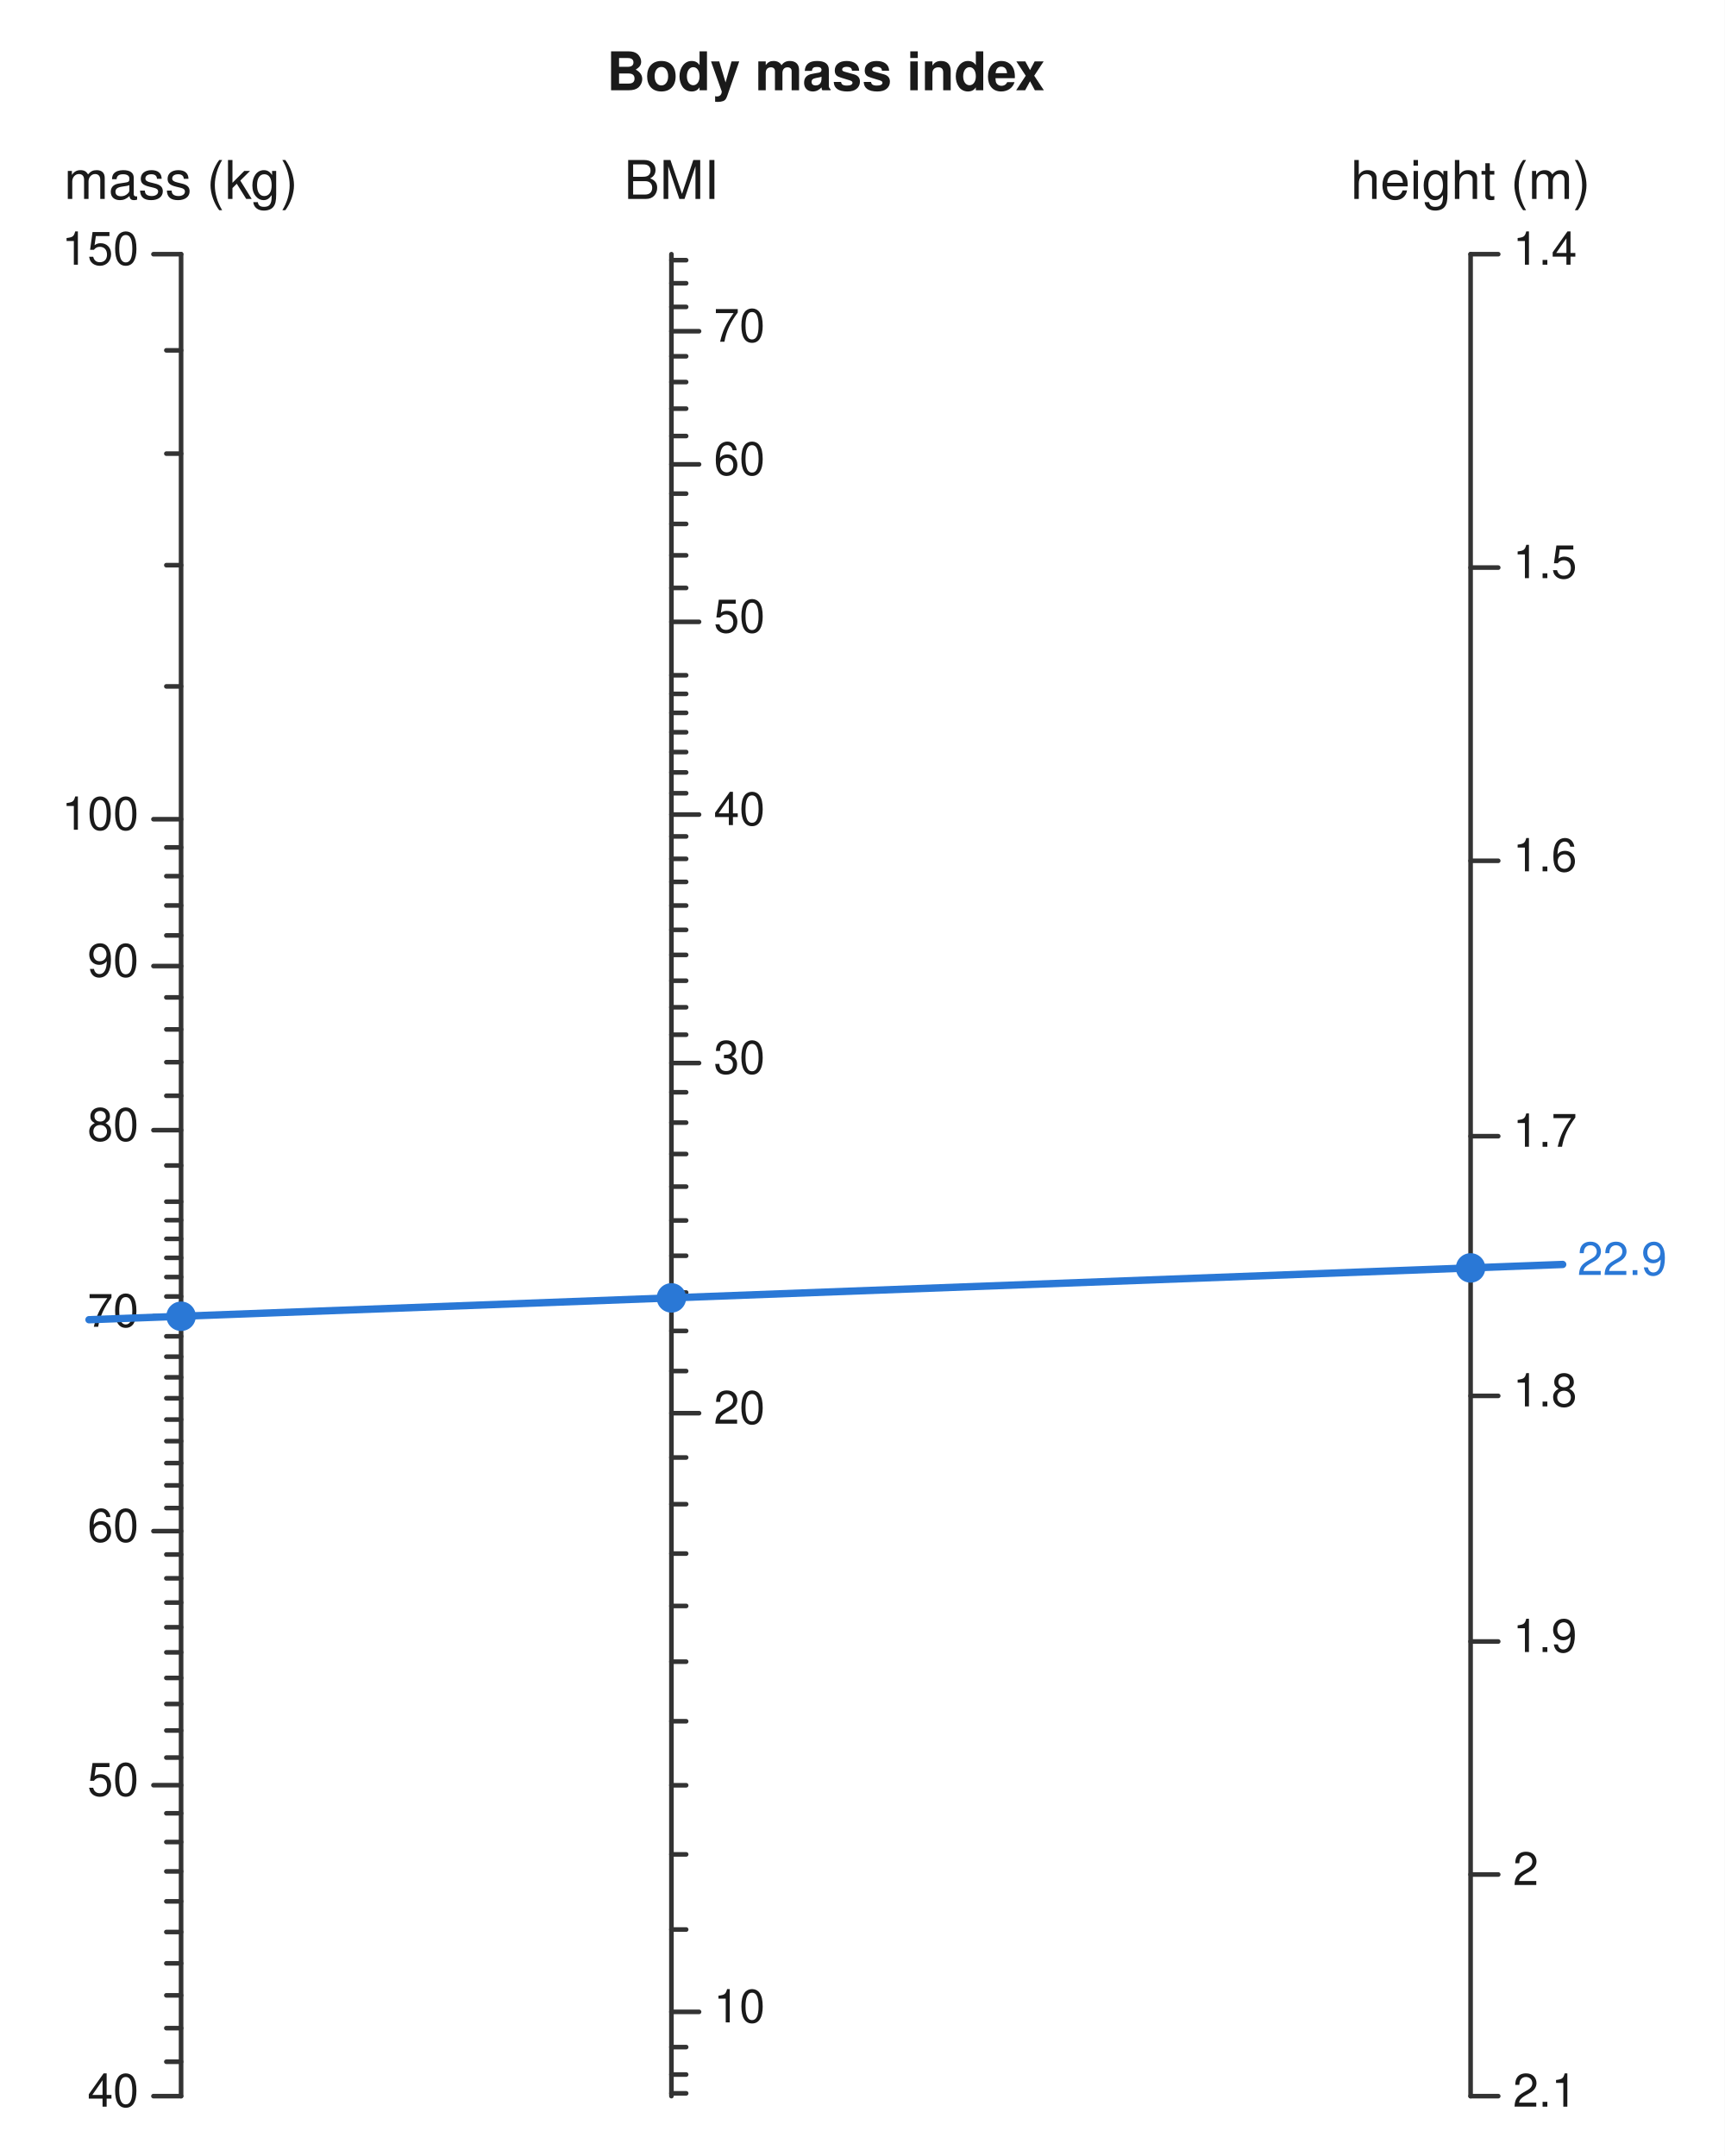
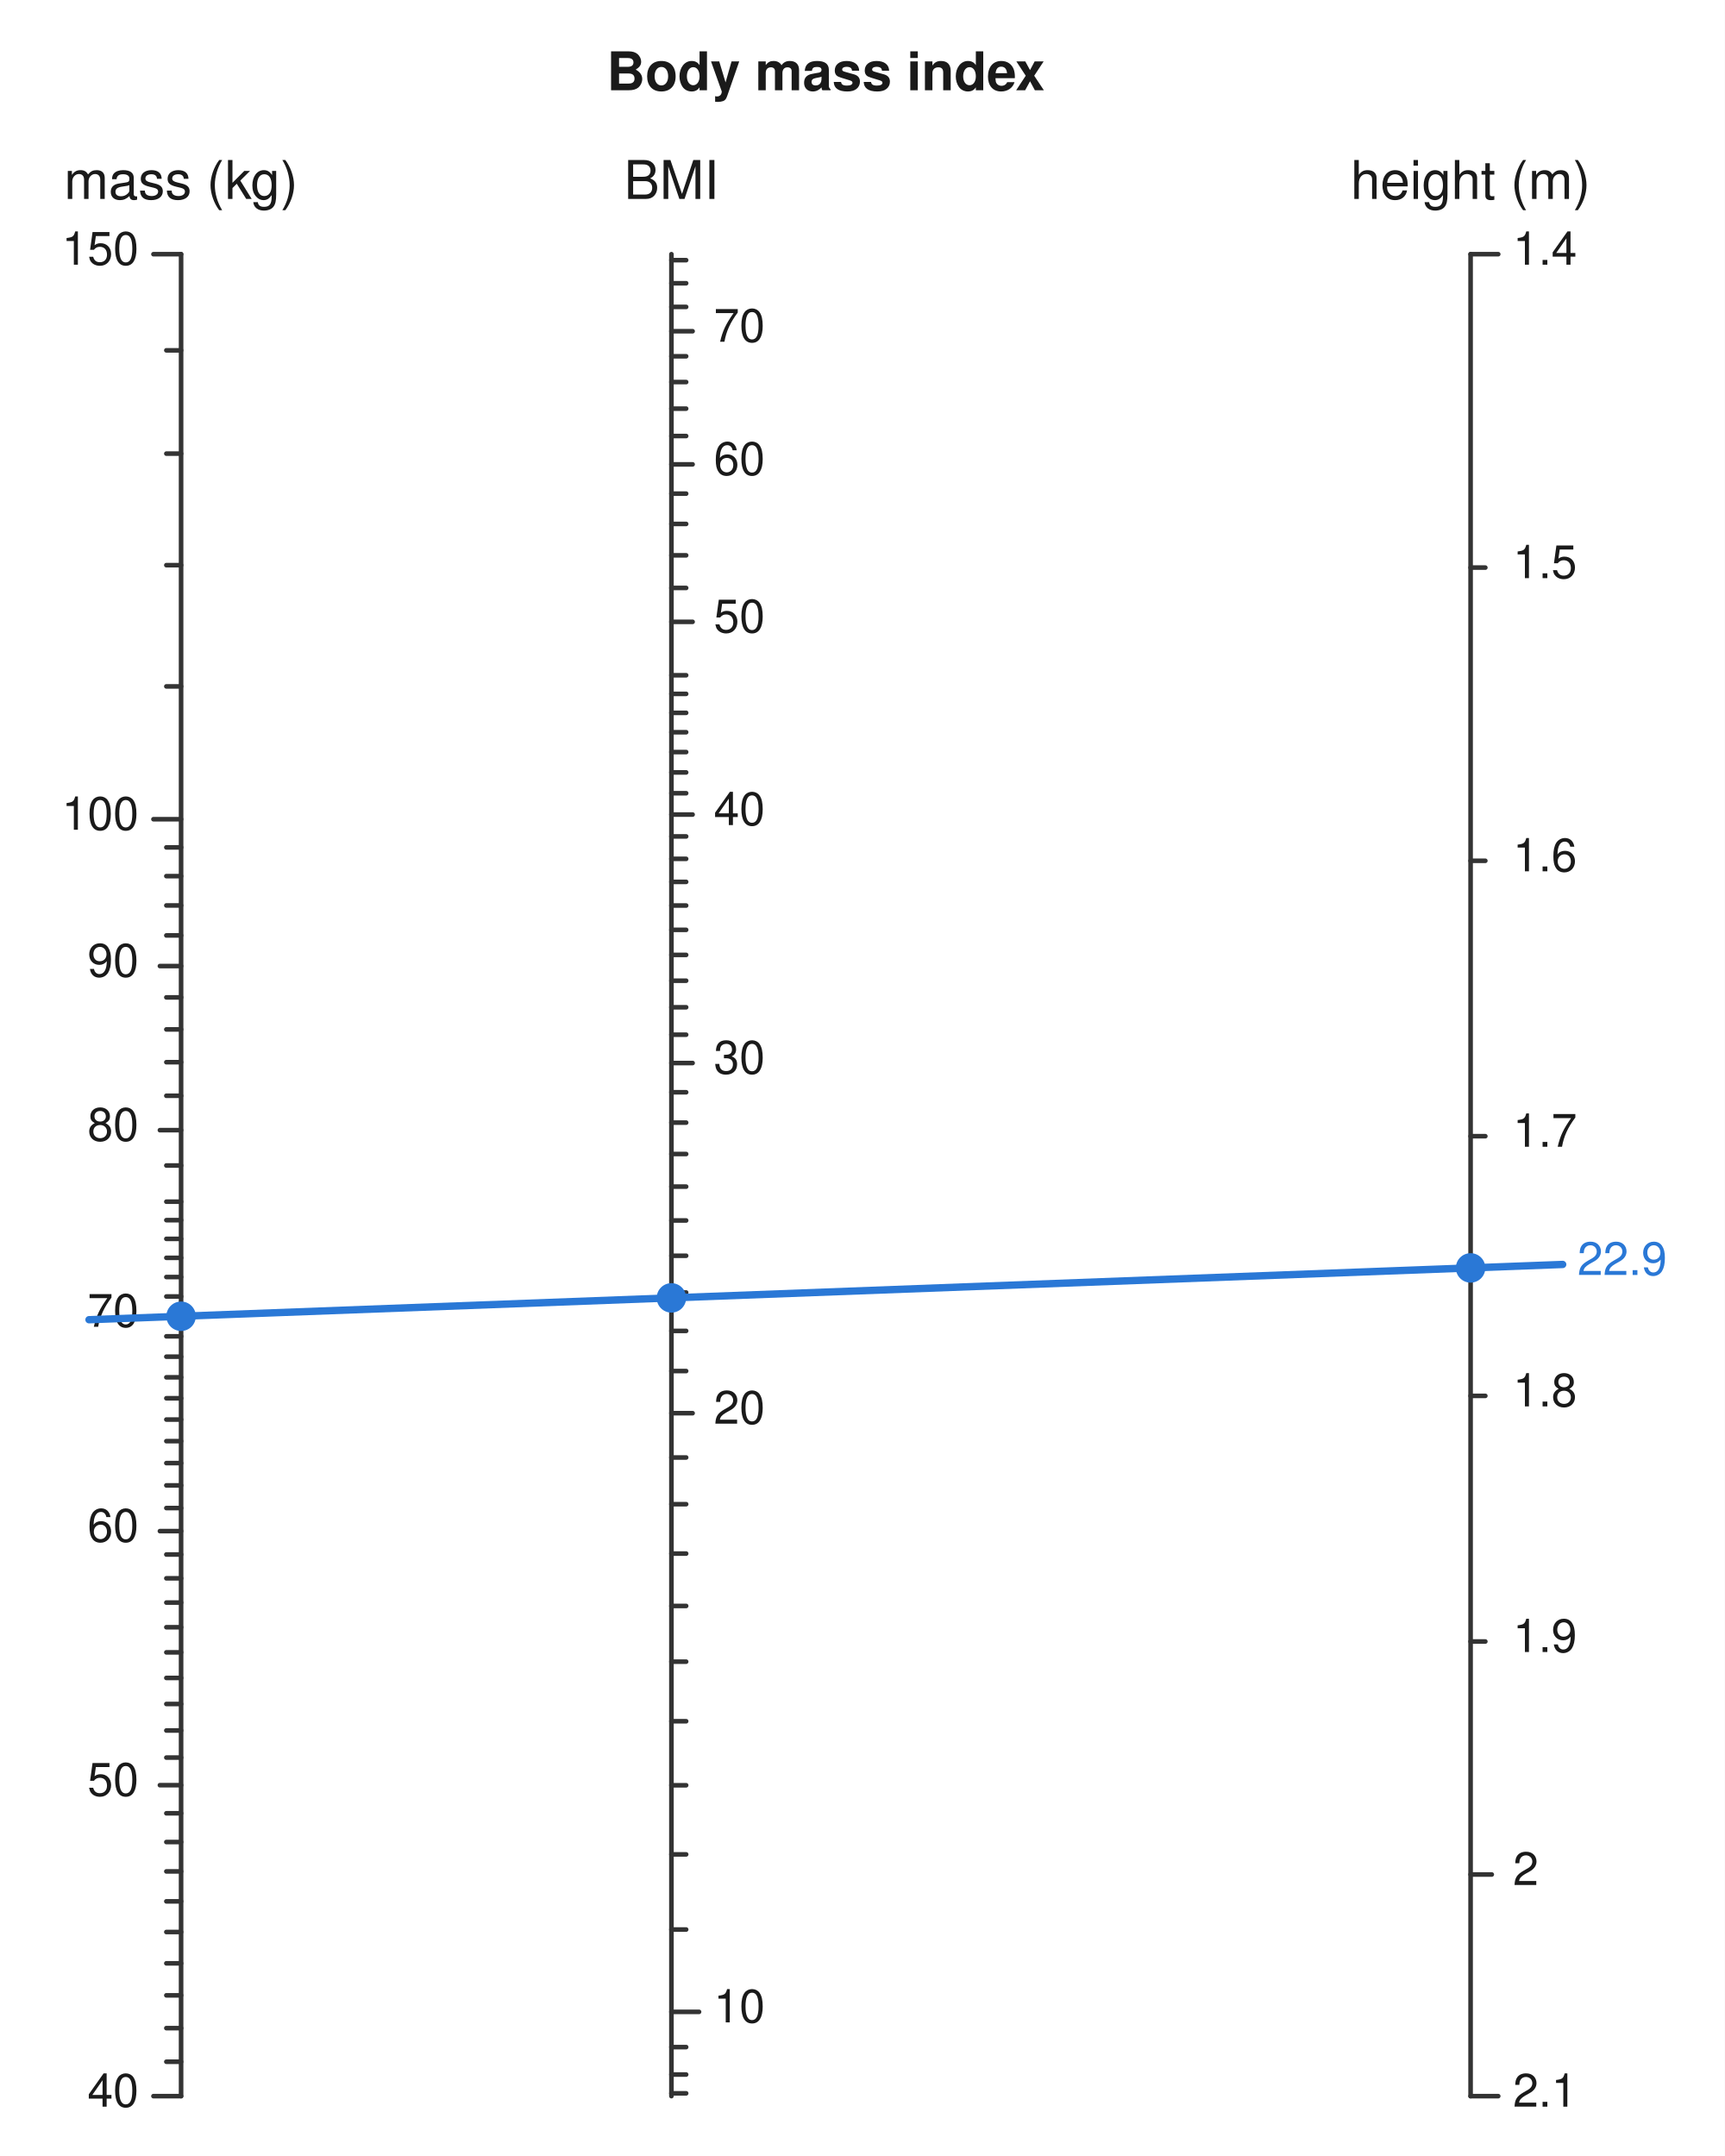
<svg xmlns="http://www.w3.org/2000/svg" width="374.51" height="468.20" viewBox="0 0 374.51 468.20">
  <rect width="100%" height="100%" fill="white" />
  <g font-family="Helvetica, Arial, system-ui, sans-serif" stroke-linecap="round">
    <text x="179.32" y="19.60" font-size="11.60" text-anchor="middle" dominant-baseline="auto" fill="#1a1a1a" font-weight="600">Body mass index</text>
    <g id="scale-mass">
      <polyline points="39.32,455.20 39.32,55.20" fill="none" stroke="#333333" stroke-width="1.00" />
      <line x1="39.32" y1="455.20" x2="33.32" y2="455.20" stroke="#333333" stroke-width="1.00" />
      <text x="30.12" y="455.20" font-size="10.00" text-anchor="end" dominant-baseline="central" fill="#1a1a1a">40</text>
      <line x1="39.32" y1="447.73" x2="36.12" y2="447.73" stroke="#333333" stroke-width="1.00" />
      <line x1="39.32" y1="440.43" x2="36.12" y2="440.43" stroke="#333333" stroke-width="1.00" />
      <line x1="39.32" y1="433.31" x2="36.12" y2="433.31" stroke="#333333" stroke-width="1.00" />
      <line x1="39.32" y1="426.36" x2="36.12" y2="426.36" stroke="#333333" stroke-width="1.00" />
      <line x1="39.32" y1="419.56" x2="36.12" y2="419.56" stroke="#333333" stroke-width="1.00" />
      <line x1="39.32" y1="412.90" x2="36.12" y2="412.90" stroke="#333333" stroke-width="1.00" />
      <line x1="39.32" y1="406.40" x2="36.12" y2="406.40" stroke="#333333" stroke-width="1.00" />
      <line x1="39.32" y1="400.02" x2="36.12" y2="400.02" stroke="#333333" stroke-width="1.00" />
      <line x1="39.32" y1="393.78" x2="36.12" y2="393.78" stroke="#333333" stroke-width="1.00" />
-       <line x1="39.32" y1="387.67" x2="33.32" y2="387.67" stroke="#333333" stroke-width="1.00" />
+       <line x1="39.32" y1="387.67" x2="34.72" y2="387.67" stroke="#333333" stroke-width="1.00" />
      <text x="30.12" y="387.67" font-size="10.00" text-anchor="end" dominant-baseline="central" fill="#1a1a1a">50</text>
      <line x1="39.32" y1="381.68" x2="36.12" y2="381.68" stroke="#333333" stroke-width="1.00" />
      <line x1="39.32" y1="375.80" x2="36.12" y2="375.80" stroke="#333333" stroke-width="1.00" />
      <line x1="39.32" y1="370.04" x2="36.12" y2="370.04" stroke="#333333" stroke-width="1.00" />
      <line x1="39.32" y1="364.38" x2="36.12" y2="364.38" stroke="#333333" stroke-width="1.00" />
      <line x1="39.32" y1="358.83" x2="36.12" y2="358.83" stroke="#333333" stroke-width="1.00" />
      <line x1="39.32" y1="353.37" x2="36.12" y2="353.37" stroke="#333333" stroke-width="1.00" />
      <line x1="39.32" y1="348.02" x2="36.12" y2="348.02" stroke="#333333" stroke-width="1.00" />
      <line x1="39.32" y1="342.75" x2="36.12" y2="342.75" stroke="#333333" stroke-width="1.00" />
      <line x1="39.32" y1="337.58" x2="36.12" y2="337.58" stroke="#333333" stroke-width="1.00" />
-       <line x1="39.32" y1="332.50" x2="33.32" y2="332.50" stroke="#333333" stroke-width="1.00" />
+       <line x1="39.32" y1="332.50" x2="34.72" y2="332.50" stroke="#333333" stroke-width="1.00" />
      <text x="30.12" y="332.50" font-size="10.00" text-anchor="end" dominant-baseline="central" fill="#1a1a1a">60</text>
      <line x1="39.32" y1="327.49" x2="36.12" y2="327.49" stroke="#333333" stroke-width="1.00" />
      <line x1="39.32" y1="322.57" x2="36.12" y2="322.57" stroke="#333333" stroke-width="1.00" />
      <line x1="39.32" y1="317.73" x2="36.12" y2="317.73" stroke="#333333" stroke-width="1.00" />
      <line x1="39.32" y1="312.96" x2="36.12" y2="312.96" stroke="#333333" stroke-width="1.00" />
      <line x1="39.32" y1="308.27" x2="36.12" y2="308.27" stroke="#333333" stroke-width="1.00" />
      <line x1="39.32" y1="303.65" x2="36.12" y2="303.65" stroke="#333333" stroke-width="1.00" />
      <line x1="39.32" y1="299.10" x2="36.12" y2="299.10" stroke="#333333" stroke-width="1.00" />
      <line x1="39.32" y1="294.62" x2="36.12" y2="294.62" stroke="#333333" stroke-width="1.00" />
      <line x1="39.32" y1="290.20" x2="36.12" y2="290.20" stroke="#333333" stroke-width="1.00" />
-       <line x1="39.32" y1="285.84" x2="33.32" y2="285.84" stroke="#333333" stroke-width="1.00" />
+       <line x1="39.32" y1="285.84" x2="34.72" y2="285.84" stroke="#333333" stroke-width="1.00" />
      <text x="30.12" y="285.84" font-size="10.00" text-anchor="end" dominant-baseline="central" fill="#1a1a1a">70</text>
      <line x1="39.32" y1="281.55" x2="36.12" y2="281.55" stroke="#333333" stroke-width="1.00" />
      <line x1="39.32" y1="277.32" x2="36.12" y2="277.32" stroke="#333333" stroke-width="1.00" />
      <line x1="39.32" y1="273.15" x2="36.12" y2="273.15" stroke="#333333" stroke-width="1.00" />
      <line x1="39.32" y1="269.03" x2="36.12" y2="269.03" stroke="#333333" stroke-width="1.00" />
      <line x1="39.32" y1="264.97" x2="36.12" y2="264.97" stroke="#333333" stroke-width="1.00" />
      <line x1="39.32" y1="260.96" x2="36.12" y2="260.96" stroke="#333333" stroke-width="1.00" />
      <line x1="39.32" y1="253.10" x2="36.12" y2="253.10" stroke="#333333" stroke-width="1.00" />
-       <line x1="39.32" y1="245.43" x2="33.32" y2="245.43" stroke="#333333" stroke-width="1.00" />
+       <line x1="39.32" y1="245.43" x2="34.72" y2="245.43" stroke="#333333" stroke-width="1.00" />
      <text x="30.12" y="245.43" font-size="10.00" text-anchor="end" dominant-baseline="central" fill="#1a1a1a">80</text>
      <line x1="39.32" y1="237.96" x2="36.12" y2="237.96" stroke="#333333" stroke-width="1.00" />
      <line x1="39.32" y1="230.67" x2="36.12" y2="230.67" stroke="#333333" stroke-width="1.00" />
      <line x1="39.32" y1="223.55" x2="36.12" y2="223.55" stroke="#333333" stroke-width="1.00" />
      <line x1="39.32" y1="216.59" x2="36.12" y2="216.59" stroke="#333333" stroke-width="1.00" />
-       <line x1="39.32" y1="209.79" x2="33.32" y2="209.79" stroke="#333333" stroke-width="1.00" />
+       <line x1="39.32" y1="209.79" x2="34.72" y2="209.79" stroke="#333333" stroke-width="1.00" />
      <text x="30.12" y="209.79" font-size="10.00" text-anchor="end" dominant-baseline="central" fill="#1a1a1a">90</text>
      <line x1="39.32" y1="203.14" x2="36.12" y2="203.14" stroke="#333333" stroke-width="1.00" />
      <line x1="39.32" y1="196.63" x2="36.12" y2="196.63" stroke="#333333" stroke-width="1.00" />
      <line x1="39.32" y1="190.26" x2="36.12" y2="190.26" stroke="#333333" stroke-width="1.00" />
      <line x1="39.32" y1="184.02" x2="36.12" y2="184.02" stroke="#333333" stroke-width="1.00" />
      <line x1="39.32" y1="177.90" x2="33.32" y2="177.90" stroke="#333333" stroke-width="1.00" />
      <text x="30.12" y="177.90" font-size="10.00" text-anchor="end" dominant-baseline="central" fill="#1a1a1a">100</text>
      <line x1="39.32" y1="149.06" x2="36.12" y2="149.06" stroke="#333333" stroke-width="1.00" />
      <line x1="39.32" y1="122.73" x2="36.12" y2="122.73" stroke="#333333" stroke-width="1.00" />
      <line x1="39.32" y1="98.51" x2="36.12" y2="98.51" stroke="#333333" stroke-width="1.00" />
      <line x1="39.32" y1="76.08" x2="36.12" y2="76.08" stroke="#333333" stroke-width="1.00" />
      <line x1="39.32" y1="55.20" x2="33.32" y2="55.20" stroke="#333333" stroke-width="1.00" />
      <text x="30.12" y="55.20" font-size="10.00" text-anchor="end" dominant-baseline="central" fill="#1a1a1a">150</text>
      <text x="39.32" y="43.20" font-size="11.60" text-anchor="middle" dominant-baseline="auto" fill="#1a1a1a">mass (kg)</text>
    </g>
    <g id="scale-height">
      <polyline points="319.32,55.20 319.32,455.20" fill="none" stroke="#333333" stroke-width="1.00" />
      <line x1="319.32" y1="55.20" x2="325.32" y2="55.20" stroke="#333333" stroke-width="1.00" />
      <text x="328.52" y="55.20" font-size="10.00" text-anchor="start" dominant-baseline="central" fill="#1a1a1a">1.4</text>
-       <line x1="319.32" y1="123.26" x2="325.32" y2="123.26" stroke="#333333" stroke-width="1.00" />
+       <line x1="319.32" y1="123.26" x2="322.52" y2="123.26" stroke="#333333" stroke-width="1.00" />
      <text x="328.52" y="123.26" font-size="10.00" text-anchor="start" dominant-baseline="central" fill="#1a1a1a">1.5</text>
-       <line x1="319.32" y1="186.93" x2="325.32" y2="186.93" stroke="#333333" stroke-width="1.00" />
+       <line x1="319.32" y1="186.93" x2="322.52" y2="186.93" stroke="#333333" stroke-width="1.00" />
      <text x="328.52" y="186.93" font-size="10.00" text-anchor="start" dominant-baseline="central" fill="#1a1a1a">1.6</text>
-       <line x1="319.32" y1="246.74" x2="325.32" y2="246.74" stroke="#333333" stroke-width="1.00" />
+       <line x1="319.32" y1="246.74" x2="322.52" y2="246.74" stroke="#333333" stroke-width="1.00" />
      <text x="328.52" y="246.74" font-size="10.00" text-anchor="start" dominant-baseline="central" fill="#1a1a1a">1.7</text>
-       <line x1="319.32" y1="303.13" x2="325.32" y2="303.13" stroke="#333333" stroke-width="1.00" />
+       <line x1="319.32" y1="303.13" x2="322.52" y2="303.13" stroke="#333333" stroke-width="1.00" />
      <text x="328.52" y="303.13" font-size="10.00" text-anchor="start" dominant-baseline="central" fill="#1a1a1a">1.8</text>
-       <line x1="319.32" y1="356.47" x2="325.32" y2="356.47" stroke="#333333" stroke-width="1.00" />
+       <line x1="319.32" y1="356.47" x2="322.52" y2="356.47" stroke="#333333" stroke-width="1.00" />
      <text x="328.52" y="356.47" font-size="10.00" text-anchor="start" dominant-baseline="central" fill="#1a1a1a">1.9</text>
-       <line x1="319.32" y1="407.07" x2="325.32" y2="407.07" stroke="#333333" stroke-width="1.00" />
+       <line x1="319.32" y1="407.07" x2="323.92" y2="407.07" stroke="#333333" stroke-width="1.00" />
      <text x="328.52" y="407.07" font-size="10.00" text-anchor="start" dominant-baseline="central" fill="#1a1a1a">2</text>
      <line x1="319.32" y1="455.20" x2="325.32" y2="455.20" stroke="#333333" stroke-width="1.00" />
      <text x="328.52" y="455.20" font-size="10.00" text-anchor="start" dominant-baseline="central" fill="#1a1a1a">2.1</text>
      <text x="319.32" y="43.20" font-size="11.60" text-anchor="middle" dominant-baseline="auto" fill="#1a1a1a">height (m)</text>
    </g>
    <g id="scale-BMI">
      <polyline points="145.79,455.20 145.79,55.20" fill="none" stroke="#333333" stroke-width="1.00" />
      <line x1="145.79" y1="454.59" x2="148.99" y2="454.59" stroke="#333333" stroke-width="1.00" />
      <line x1="145.79" y1="450.51" x2="148.99" y2="450.51" stroke="#333333" stroke-width="1.00" />
      <line x1="145.79" y1="444.55" x2="148.99" y2="444.55" stroke="#333333" stroke-width="1.00" />
      <line x1="145.79" y1="436.90" x2="151.79" y2="436.90" stroke="#333333" stroke-width="1.00" />
      <text x="154.99" y="436.90" font-size="10.00" text-anchor="start" dominant-baseline="central" fill="#1a1a1a">10</text>
      <line x1="145.79" y1="419.02" x2="148.99" y2="419.02" stroke="#333333" stroke-width="1.00" />
      <line x1="145.79" y1="402.70" x2="148.99" y2="402.70" stroke="#333333" stroke-width="1.00" />
      <line x1="145.79" y1="387.69" x2="148.99" y2="387.69" stroke="#333333" stroke-width="1.00" />
      <line x1="145.79" y1="373.79" x2="148.99" y2="373.79" stroke="#333333" stroke-width="1.00" />
      <line x1="145.79" y1="360.85" x2="148.99" y2="360.85" stroke="#333333" stroke-width="1.00" />
      <line x1="145.79" y1="348.75" x2="148.99" y2="348.75" stroke="#333333" stroke-width="1.00" />
      <line x1="145.79" y1="337.38" x2="148.99" y2="337.38" stroke="#333333" stroke-width="1.00" />
      <line x1="145.79" y1="326.65" x2="148.99" y2="326.65" stroke="#333333" stroke-width="1.00" />
      <line x1="145.79" y1="316.51" x2="148.99" y2="316.51" stroke="#333333" stroke-width="1.00" />
-       <line x1="145.79" y1="306.89" x2="151.79" y2="306.89" stroke="#333333" stroke-width="1.00" />
+       <line x1="145.79" y1="306.89" x2="150.39" y2="306.89" stroke="#333333" stroke-width="1.00" />
      <text x="154.99" y="306.89" font-size="10.00" text-anchor="start" dominant-baseline="central" fill="#1a1a1a">20</text>
      <line x1="145.79" y1="297.74" x2="148.99" y2="297.74" stroke="#333333" stroke-width="1.00" />
      <line x1="145.79" y1="289.02" x2="148.99" y2="289.02" stroke="#333333" stroke-width="1.00" />
      <line x1="145.79" y1="280.68" x2="148.99" y2="280.68" stroke="#333333" stroke-width="1.00" />
      <line x1="145.79" y1="272.70" x2="148.99" y2="272.70" stroke="#333333" stroke-width="1.00" />
      <line x1="145.79" y1="265.04" x2="148.99" y2="265.04" stroke="#333333" stroke-width="1.00" />
      <line x1="145.79" y1="257.69" x2="148.99" y2="257.69" stroke="#333333" stroke-width="1.00" />
      <line x1="145.79" y1="250.61" x2="148.99" y2="250.61" stroke="#333333" stroke-width="1.00" />
      <line x1="145.79" y1="243.79" x2="148.99" y2="243.79" stroke="#333333" stroke-width="1.00" />
      <line x1="145.79" y1="237.20" x2="148.99" y2="237.20" stroke="#333333" stroke-width="1.00" />
-       <line x1="145.79" y1="230.85" x2="151.79" y2="230.85" stroke="#333333" stroke-width="1.00" />
+       <line x1="145.79" y1="230.85" x2="150.39" y2="230.85" stroke="#333333" stroke-width="1.00" />
      <text x="154.99" y="230.85" font-size="10.00" text-anchor="start" dominant-baseline="central" fill="#1a1a1a">30</text>
      <line x1="145.79" y1="224.70" x2="148.99" y2="224.70" stroke="#333333" stroke-width="1.00" />
      <line x1="145.79" y1="218.74" x2="148.99" y2="218.74" stroke="#333333" stroke-width="1.00" />
      <line x1="145.79" y1="212.97" x2="148.99" y2="212.97" stroke="#333333" stroke-width="1.00" />
      <line x1="145.79" y1="207.37" x2="148.99" y2="207.37" stroke="#333333" stroke-width="1.00" />
      <line x1="145.79" y1="201.93" x2="148.99" y2="201.93" stroke="#333333" stroke-width="1.00" />
      <line x1="145.79" y1="196.65" x2="148.99" y2="196.65" stroke="#333333" stroke-width="1.00" />
      <line x1="145.79" y1="191.51" x2="148.99" y2="191.51" stroke="#333333" stroke-width="1.00" />
      <line x1="145.79" y1="186.51" x2="148.99" y2="186.51" stroke="#333333" stroke-width="1.00" />
      <line x1="145.79" y1="181.64" x2="148.99" y2="181.64" stroke="#333333" stroke-width="1.00" />
-       <line x1="145.79" y1="176.89" x2="151.79" y2="176.89" stroke="#333333" stroke-width="1.00" />
+       <line x1="145.79" y1="176.89" x2="150.39" y2="176.89" stroke="#333333" stroke-width="1.00" />
      <text x="154.99" y="176.89" font-size="10.00" text-anchor="start" dominant-baseline="central" fill="#1a1a1a">40</text>
      <line x1="145.79" y1="172.26" x2="148.99" y2="172.26" stroke="#333333" stroke-width="1.00" />
      <line x1="145.79" y1="167.74" x2="148.99" y2="167.74" stroke="#333333" stroke-width="1.00" />
      <line x1="145.79" y1="163.32" x2="148.99" y2="163.32" stroke="#333333" stroke-width="1.00" />
      <line x1="145.79" y1="159.01" x2="148.99" y2="159.01" stroke="#333333" stroke-width="1.00" />
      <line x1="145.79" y1="154.80" x2="148.99" y2="154.80" stroke="#333333" stroke-width="1.00" />
      <line x1="145.79" y1="150.68" x2="148.99" y2="150.68" stroke="#333333" stroke-width="1.00" />
      <line x1="145.79" y1="146.64" x2="148.99" y2="146.64" stroke="#333333" stroke-width="1.00" />
-       <line x1="145.79" y1="135.04" x2="151.79" y2="135.04" stroke="#333333" stroke-width="1.00" />
+       <line x1="145.79" y1="135.04" x2="150.39" y2="135.04" stroke="#333333" stroke-width="1.00" />
      <text x="154.99" y="135.04" font-size="10.00" text-anchor="start" dominant-baseline="central" fill="#1a1a1a">50</text>
      <line x1="145.79" y1="127.68" x2="148.99" y2="127.68" stroke="#333333" stroke-width="1.00" />
      <line x1="145.79" y1="120.60" x2="148.99" y2="120.60" stroke="#333333" stroke-width="1.00" />
      <line x1="145.79" y1="113.78" x2="148.99" y2="113.78" stroke="#333333" stroke-width="1.00" />
      <line x1="145.79" y1="107.20" x2="148.99" y2="107.20" stroke="#333333" stroke-width="1.00" />
-       <line x1="145.79" y1="100.84" x2="151.79" y2="100.84" stroke="#333333" stroke-width="1.00" />
+       <line x1="145.79" y1="100.84" x2="150.39" y2="100.84" stroke="#333333" stroke-width="1.00" />
      <text x="154.99" y="100.84" font-size="10.00" text-anchor="start" dominant-baseline="central" fill="#1a1a1a">60</text>
      <line x1="145.79" y1="94.69" x2="148.99" y2="94.69" stroke="#333333" stroke-width="1.00" />
      <line x1="145.79" y1="88.74" x2="148.99" y2="88.74" stroke="#333333" stroke-width="1.00" />
      <line x1="145.79" y1="82.97" x2="148.99" y2="82.97" stroke="#333333" stroke-width="1.00" />
      <line x1="145.79" y1="77.37" x2="148.99" y2="77.37" stroke="#333333" stroke-width="1.00" />
-       <line x1="145.79" y1="71.93" x2="151.79" y2="71.93" stroke="#333333" stroke-width="1.00" />
+       <line x1="145.79" y1="71.93" x2="150.39" y2="71.93" stroke="#333333" stroke-width="1.00" />
      <text x="154.99" y="71.93" font-size="10.00" text-anchor="start" dominant-baseline="central" fill="#1a1a1a">70</text>
      <line x1="145.79" y1="66.65" x2="148.99" y2="66.65" stroke="#333333" stroke-width="1.00" />
      <line x1="145.79" y1="61.51" x2="148.99" y2="61.51" stroke="#333333" stroke-width="1.00" />
      <line x1="145.79" y1="56.50" x2="148.99" y2="56.50" stroke="#333333" stroke-width="1.00" />
      <text x="145.79" y="43.20" font-size="11.60" text-anchor="middle" dominant-baseline="auto" fill="#1a1a1a">BMI</text>
    </g>
    <g id="isopleth-1">
      <line x1="19.33" y1="286.59" x2="339.31" y2="274.59" stroke="#2a78d6" stroke-width="1.60" />
      <circle cx="39.32" cy="285.84" r="3.20" fill="#2a78d6" />
      <circle cx="319.32" cy="275.34" r="3.20" fill="#2a78d6" />
      <circle cx="145.79" cy="281.85" r="3.20" fill="#2a78d6" />
      <text x="342.51" y="274.59" font-size="10.00" text-anchor="start" dominant-baseline="central" fill="#2a78d6">22.9</text>
    </g>
  </g>
</svg>
